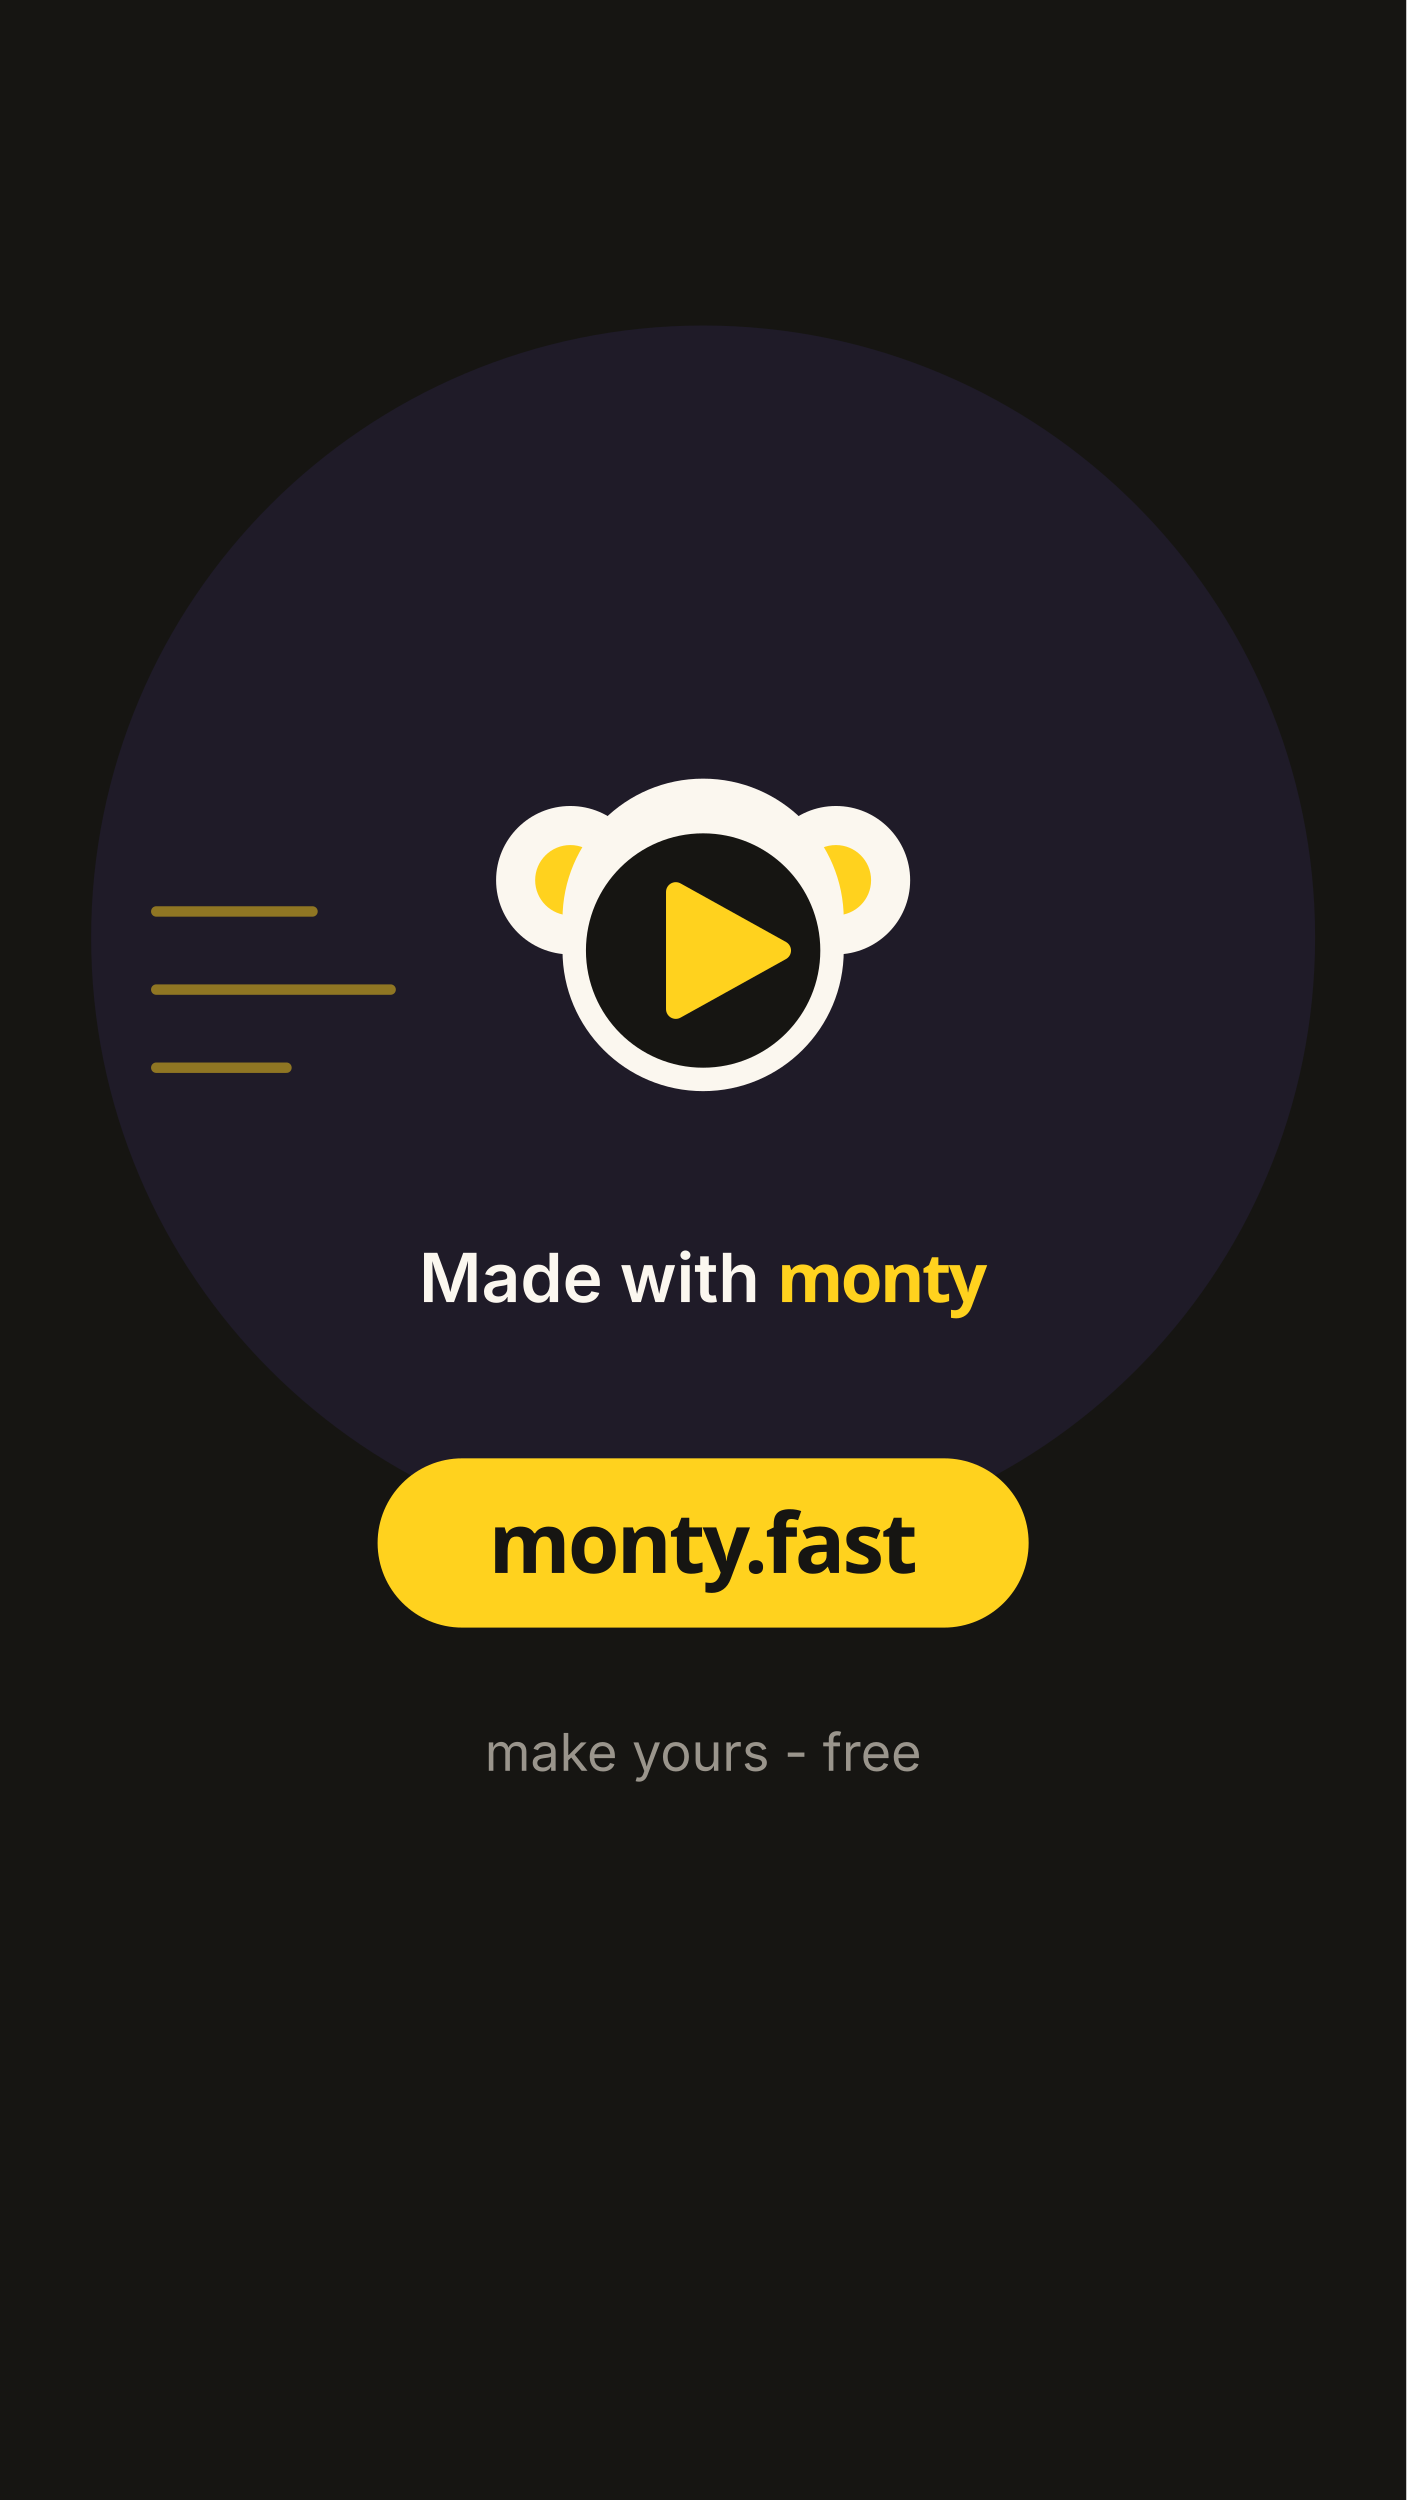
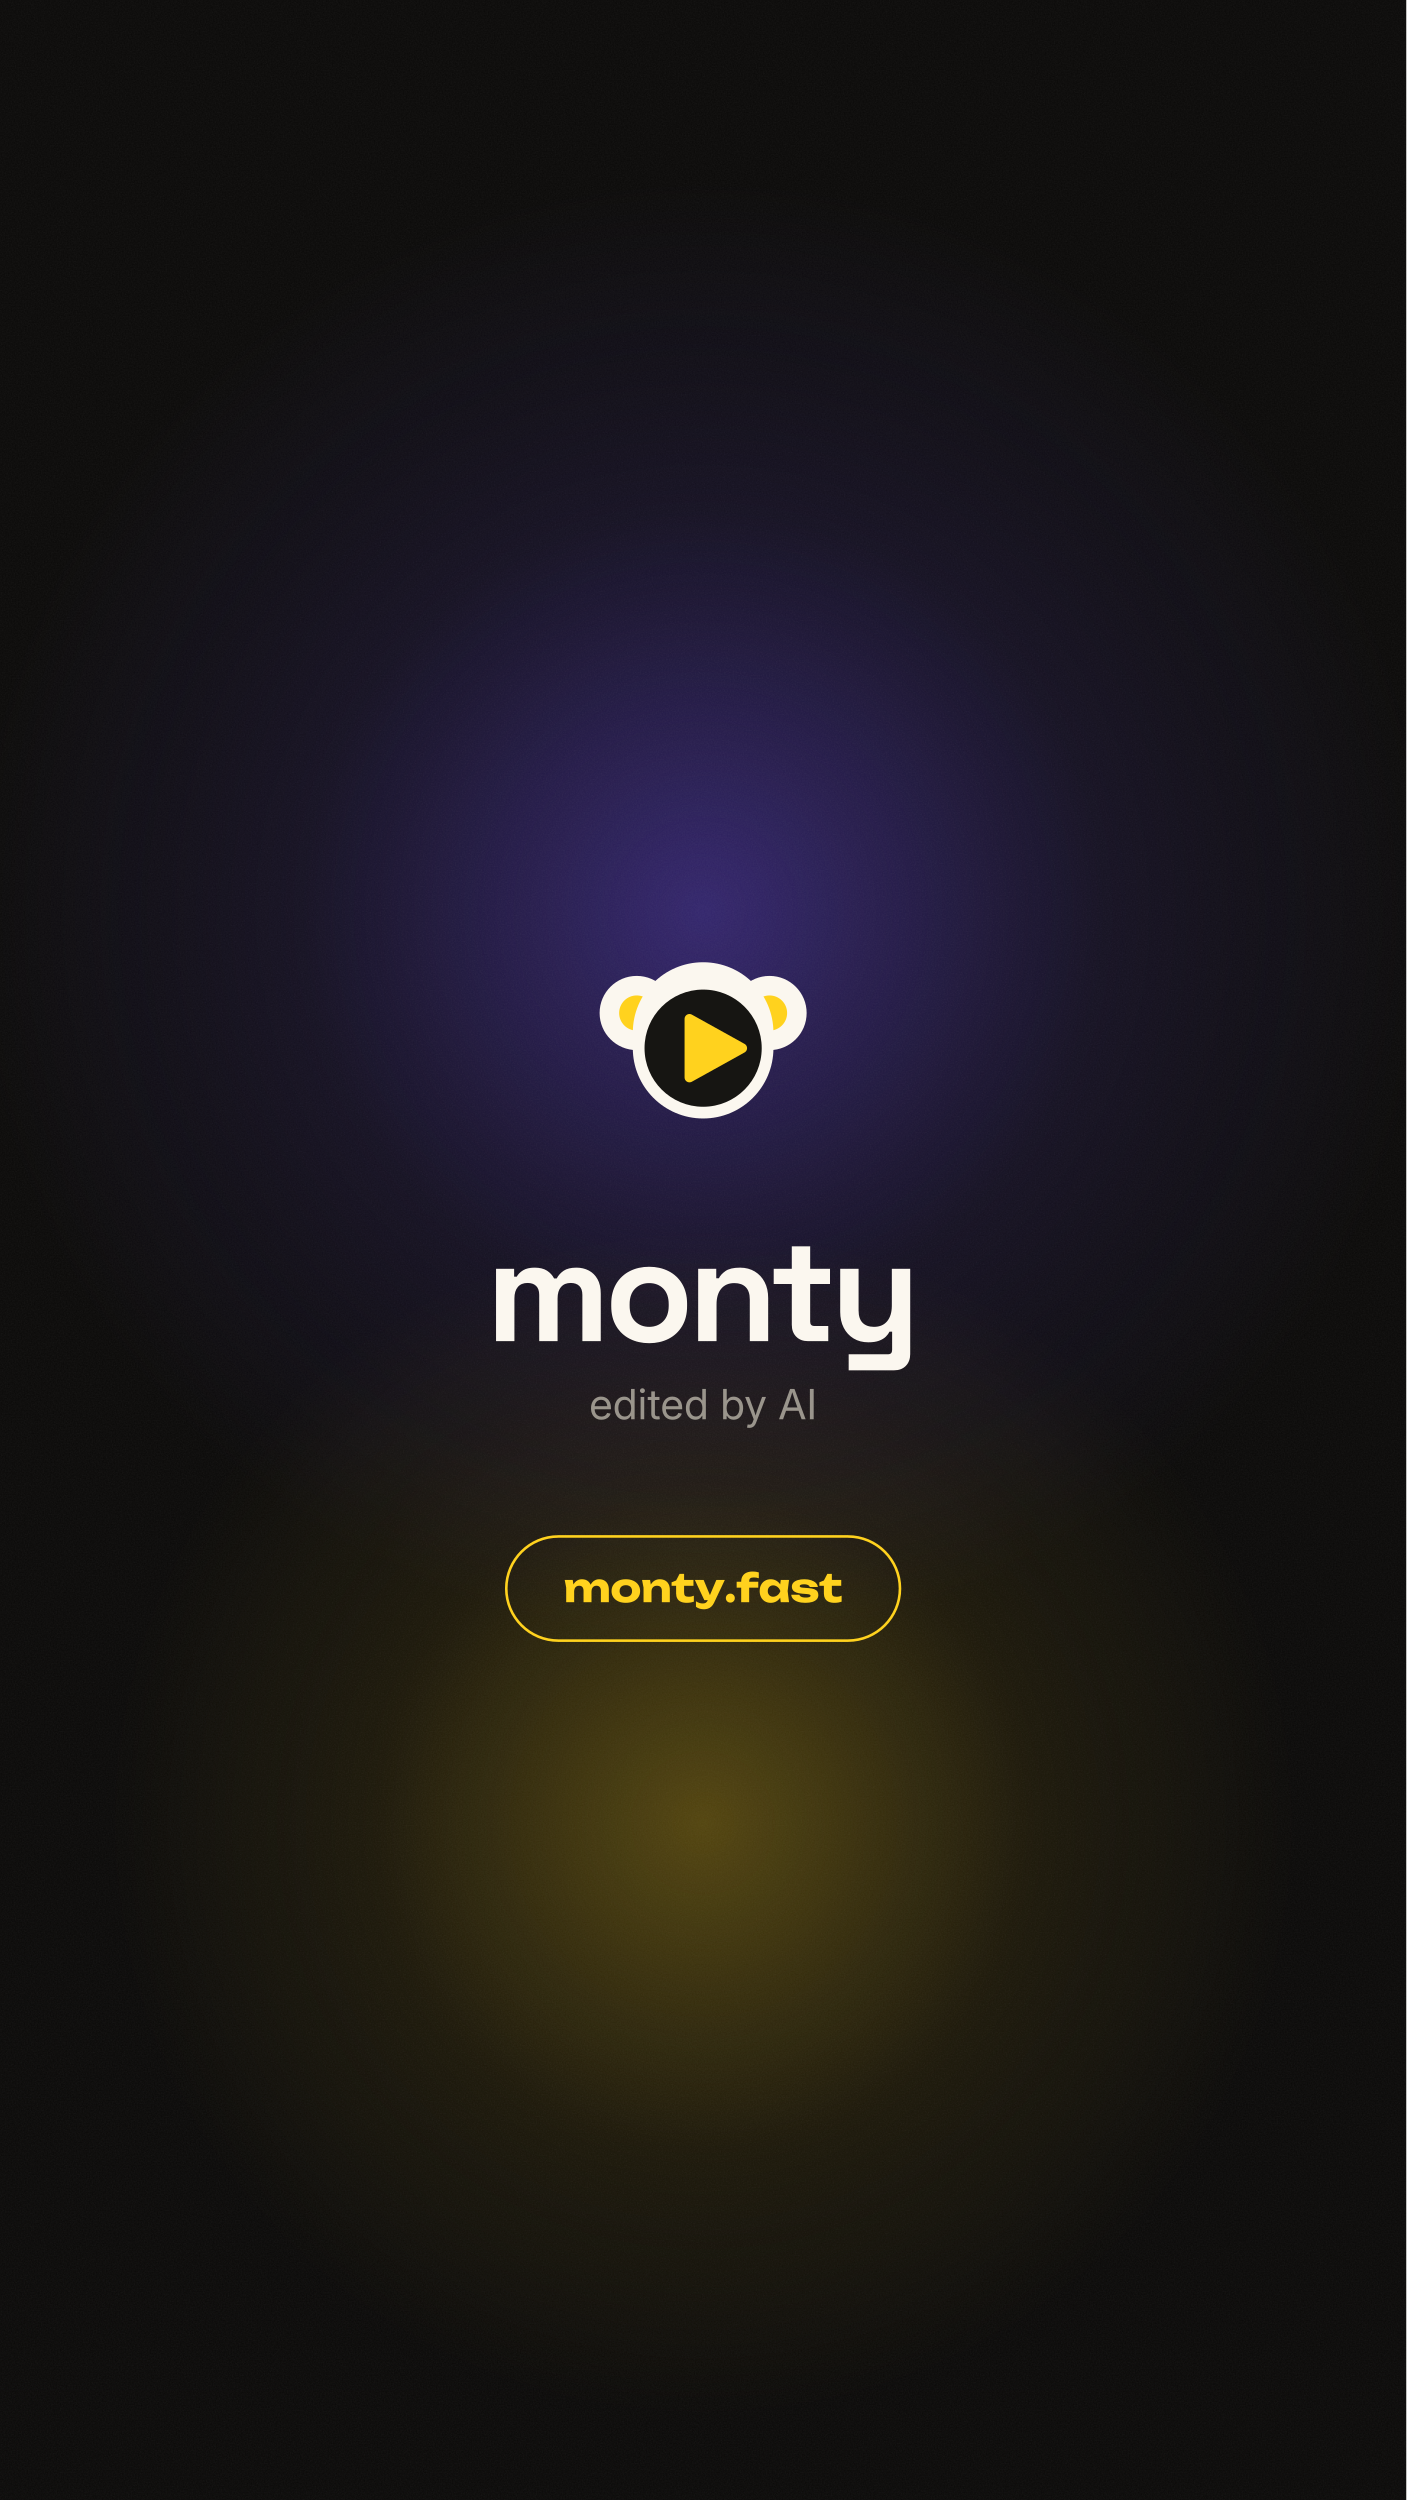
- <svg xmlns="http://www.w3.org/2000/svg" width="1080" height="1920" viewBox="0 0 1080 1920">
-   <rect width="1080" height="1920" fill="#161512" />
-   <circle cx="540" cy="720" r="470" fill="#6C4DF6" opacity="0.10" />
-   <g stroke="#FFD21E" stroke-width="8" opacity="0.5" stroke-linecap="round">
-     <line x1="120" y1="700" x2="240" y2="700" />
-     <line x1="120" y1="760" x2="300" y2="760" />
-     <line x1="120" y1="820" x2="220" y2="820" />
-   </g>
-   <g transform="translate(348,520) scale(3)">
+ <svg xmlns="http://www.w3.org/2000/svg" width="1080" height="1920" viewBox="0 0 1080 1920" role="img" aria-label="Monty">
+   <defs>
+     <filter id="grain" x="0" y="0" width="100%" height="100%">
+       <feTurbulence type="fractalNoise" baseFrequency="0.9" numOctaves="3" seed="7" result="n" />
+       <feColorMatrix in="n" type="saturate" values="0" />
+     </filter>
+     <filter id="drop" x="-40%" y="-40%" width="180%" height="200%">
+       <feDropShadow dx="0" dy="10" stdDeviation="16" flood-color="#000000" flood-opacity="0.45" />
+     </filter>
+     <filter id="dropSoft" x="-40%" y="-40%" width="180%" height="200%">
+       <feDropShadow dx="0" dy="6" stdDeviation="9" flood-color="#000000" flood-opacity="0.22" />
+     </filter>
+     <linearGradient id="screenGrad" x1="0" y1="0" x2="1" y2="1">
+       <stop offset="0" stop-color="#2A1E5C" />
+       <stop offset="0.5" stop-color="#161512" />
+       <stop offset="1" stop-color="#0B0A09" />
+     </linearGradient>
+     <linearGradient id="neonGrad" x1="0" y1="0" x2="1" y2="0">
+       <stop offset="0" stop-color="#6C4DF6" />
+       <stop offset="1" stop-color="#FFD21E" />
+     </linearGradient>
+     <radialGradient id="gBanana">
+       <stop offset="0" stop-color="#FFD21E" stop-opacity="0.85" />
+       <stop offset="0.55" stop-color="#FFD21E" stop-opacity="0.22" />
+       <stop offset="1" stop-color="#FFD21E" stop-opacity="0" />
+     </radialGradient>
+     <radialGradient id="gViolet">
+       <stop offset="0" stop-color="#6C4DF6" stop-opacity="0.85" />
+       <stop offset="0.55" stop-color="#6C4DF6" stop-opacity="0.22" />
+       <stop offset="1" stop-color="#6C4DF6" stop-opacity="0" />
+     </radialGradient>
+   </defs>
+   <rect width="1080" height="1920" fill="#0B0A09" />
+   <circle cx="540" cy="700" r="560" fill="url(#gViolet)" opacity="0.5" />
+   <circle cx="540" cy="1400" r="460" fill="url(#gBanana)" opacity="0.35" />
+   <rect width="1080" height="1920" filter="url(#grain)" opacity="0.055" />
+   <g transform="translate(444,700) scale(1.5)">
    <circle cx="30" cy="52" r="19" fill="#FBF7EF" />
    <circle cx="98" cy="52" r="19" fill="#FBF7EF" />
    <circle cx="30" cy="52" r="9" fill="#FFD21E" />
    <circle cx="98" cy="52" r="9" fill="#FFD21E" />
    <rect x="28" y="26" width="72" height="80" rx="36" fill="#FBF7EF" />
    <circle cx="64" cy="70" r="30" fill="#161512" />
    <path d="M57 55 L57 85 L84 70 Z" fill="#FFD21E" stroke="#FFD21E" stroke-width="5" stroke-linejoin="round" />
  </g>
-   <text x="540" y="1000" text-anchor="middle" font-family="Inter, sans-serif" font-size="52" font-weight="600" fill="#FBF7EF">Made with <tspan font-family="'Space Grotesk', sans-serif" font-weight="700" fill="#FFD21E" letter-spacing="-2">monty</tspan>
-   </text>
-   <rect x="290" y="1120" width="500" height="130" rx="65" fill="#FFD21E" />
-   <text x="540" y="1208" text-anchor="middle" font-family="'Space Grotesk', sans-serif" font-size="64" font-weight="700" fill="#161512" letter-spacing="-2">monty.fast</text>
-   <text x="540" y="1360" text-anchor="middle" font-family="Inter, sans-serif" font-size="40" fill="#9A958C">make yours - free</text>
+   <path d="M395.07 1030L380.96 1030L380.96 974.45L394.85 974.45L394.85 980.5L396.86 980.5Q398.32 977.7 401.68 975.62Q405.04 973.55 410.53 973.55L410.53 973.55Q416.46 973.55 420.05 975.85Q423.63 978.14 425.54 981.84L425.54 981.84L427.55 981.84Q429.46 978.26 432.93 975.9Q436.4 973.55 442.78 973.55L442.78 973.55Q447.94 973.55 452.14 975.74Q456.34 977.92 458.86 982.34Q461.38 986.77 461.38 993.49L461.38 993.49L461.38 1030L447.26 1030L447.26 994.5Q447.26 989.9 444.91 987.61Q442.56 985.31 438.3 985.31L438.3 985.31Q433.49 985.31 430.86 988.39Q428.22 991.47 428.22 997.18L428.22 997.18L428.22 1030L414.11 1030L414.11 994.5Q414.11 989.9 411.76 987.61Q409.41 985.31 405.15 985.31L405.15 985.31Q400.34 985.31 397.7 988.39Q395.07 991.47 395.07 997.18L395.07 997.18L395.07 1030M498.56 1031.57L498.56 1031.57Q490.27 1031.57 483.66 1028.21Q477.06 1024.85 473.25 1018.46Q469.44 1012.08 469.44 1003.12L469.44 1003.12L469.44 1001.33Q469.44 992.37 473.25 985.98Q477.06 979.6 483.66 976.24Q490.27 972.88 498.56 972.88L498.56 972.88Q506.85 972.88 513.46 976.24Q520.06 979.6 523.87 985.98Q527.68 992.37 527.68 1001.33L527.68 1001.33L527.68 1003.12Q527.68 1012.08 523.87 1018.46Q520.06 1024.85 513.46 1028.21Q506.85 1031.57 498.56 1031.57M498.56 1019.02L498.56 1019.02Q505.06 1019.02 509.31 1014.82Q513.57 1010.62 513.57 1002.78L513.57 1002.78L513.57 1001.66Q513.57 993.82 509.37 989.62Q505.17 985.42 498.56 985.42L498.56 985.42Q492.06 985.42 487.81 989.62Q483.55 993.82 483.55 1001.66L483.55 1001.66L483.55 1002.78Q483.55 1010.62 487.81 1014.82Q492.06 1019.02 498.56 1019.02M550.3 1030L536.19 1030L536.19 974.45L550.08 974.45L550.08 981.73L552.1 981.73Q553.44 978.82 557.14 976.18Q560.83 973.55 568.34 973.55L568.34 973.55Q574.83 973.55 579.7 976.52Q584.58 979.49 587.26 984.7Q589.95 989.9 589.95 996.85L589.95 996.85L589.95 1030L575.84 1030L575.84 997.97Q575.84 991.7 572.76 988.56Q569.68 985.42 563.97 985.42L563.97 985.42Q557.47 985.42 553.89 989.74Q550.3 994.05 550.3 1001.78L550.3 1001.78L550.3 1030M636.1 1030L620.42 1030Q614.93 1030 611.51 1026.58Q608.1 1023.17 608.1 1017.46L608.1 1017.46L608.1 986.1L594.21 986.1L594.21 974.45L608.1 974.45L608.1 957.2L622.21 957.2L622.21 974.45L637.44 974.45L637.44 986.1L622.21 986.1L622.21 1014.99Q622.21 1018.35 625.34 1018.35L625.34 1018.35L636.1 1018.35L636.1 1030M686.72 1052.4L651.78 1052.4L651.78 1040.08L682.02 1040.08Q685.15 1040.08 685.15 1036.72L685.15 1036.72L685.15 1022.72L683.14 1022.72Q682.24 1024.62 680.34 1026.53Q678.43 1028.43 675.18 1029.66Q671.94 1030.9 666.9 1030.9L666.9 1030.9Q660.4 1030.9 655.53 1027.93Q650.66 1024.96 647.97 1019.7Q645.28 1014.43 645.28 1007.6L645.28 1007.6L645.28 974.45L659.39 974.45L659.39 1006.48Q659.39 1012.75 662.47 1015.89Q665.55 1019.02 671.26 1019.02L671.26 1019.02Q677.76 1019.02 681.34 1014.71Q684.93 1010.4 684.93 1002.67L684.93 1002.67L684.93 974.45L699.04 974.45L699.04 1039.86Q699.04 1045.57 695.68 1048.98Q692.32 1052.4 686.72 1052.4L686.72 1052.4" fill="#FBF7EF" />
+   <path d="M461.91 1090.38L461.91 1090.38Q459.41 1090.38 457.63 1089.26Q455.84 1088.14 454.87 1086.15Q453.9 1084.16 453.9 1081.53L453.9 1081.53Q453.9 1078.91 454.87 1076.89Q455.84 1074.88 457.58 1073.73Q459.32 1072.58 461.63 1072.58L461.63 1072.58Q463.13 1072.58 464.49 1073.09Q465.85 1073.61 466.91 1074.68Q467.98 1075.75 468.59 1077.39Q469.21 1079.03 469.21 1081.3L469.21 1081.3L469.21 1082.31L455.65 1082.31L455.65 1079.97L467.7 1079.97L466.45 1080.83Q466.45 1079.11 465.88 1077.8Q465.32 1076.5 464.25 1075.77Q463.18 1075.05 461.63 1075.05L461.63 1075.05Q460.09 1075.05 458.98 1075.79Q457.87 1076.53 457.27 1077.77Q456.68 1079.02 456.68 1080.52L456.68 1080.52L456.68 1081.95Q456.68 1083.81 457.32 1085.15Q457.96 1086.48 459.14 1087.2Q460.32 1087.91 461.93 1087.91L461.93 1087.91Q463.01 1087.91 463.87 1087.59Q464.73 1087.27 465.33 1086.65Q465.93 1086.03 466.23 1085.14L466.23 1085.14L468.93 1085.64Q468.55 1087.05 467.58 1088.11Q466.6 1089.17 465.16 1089.77Q463.71 1090.38 461.91 1090.38M479.37 1090.36L479.37 1090.36Q477.21 1090.36 475.55 1089.26Q473.9 1088.16 472.98 1086.16Q472.05 1084.16 472.05 1081.45L472.05 1081.45Q472.05 1078.77 472.98 1076.77Q473.91 1074.78 475.57 1073.7Q477.23 1072.61 479.38 1072.61L479.38 1072.61Q480.88 1072.61 481.88 1073.09Q482.87 1073.56 483.49 1074.23Q484.12 1074.91 484.48 1075.53L484.48 1075.53L484.63 1075.53L484.63 1066.72L487.4 1066.72L487.4 1090L484.71 1090L484.71 1087.36L484.49 1087.36Q484.12 1088 483.48 1088.7Q482.84 1089.39 481.84 1089.88Q480.85 1090.36 479.37 1090.36M479.79 1087.88L479.79 1087.88Q481.37 1087.88 482.47 1087.06Q483.57 1086.25 484.15 1084.8Q484.73 1083.34 484.73 1081.44L484.73 1081.44Q484.73 1079.52 484.16 1078.09Q483.59 1076.67 482.48 1075.88Q481.37 1075.08 479.79 1075.08L479.79 1075.08Q478.21 1075.08 477.11 1075.88Q476.01 1076.69 475.44 1078.12Q474.87 1079.55 474.87 1081.44L474.87 1081.44Q474.87 1083.33 475.45 1084.78Q476.02 1086.23 477.13 1087.05Q478.23 1087.88 479.79 1087.88M494.76 1090L491.99 1090L491.99 1072.86L494.76 1072.86L494.76 1090M493.38 1069.88L493.38 1069.88Q492.6 1069.88 492.04 1069.34Q491.48 1068.8 491.48 1068.03L491.48 1068.03Q491.48 1067.27 492.04 1066.73Q492.6 1066.19 493.38 1066.19L493.38 1066.19Q494.18 1066.19 494.74 1066.73Q495.3 1067.27 495.3 1068.03L495.3 1068.03Q495.3 1068.8 494.74 1069.34Q494.18 1069.88 493.38 1069.88M497.45 1072.86L506.45 1072.86L506.45 1075.22L497.45 1075.22L497.45 1072.86M500.18 1085.89L500.18 1068.58L502.95 1068.58L502.95 1085.64Q502.95 1086.75 503.39 1087.23Q503.84 1087.72 504.91 1087.72L504.91 1087.72Q505.21 1087.72 505.63 1087.68Q506.04 1087.64 506.38 1087.59L506.38 1087.59L506.77 1089.94Q506.35 1090.05 505.82 1090.09Q505.29 1090.14 504.79 1090.14L504.79 1090.14Q502.57 1090.14 501.38 1089.04Q500.18 1087.94 500.18 1085.89L500.18 1085.89M516.62 1090.38L516.62 1090.38Q514.12 1090.38 512.33 1089.26Q510.54 1088.14 509.57 1086.15Q508.6 1084.16 508.6 1081.53L508.6 1081.53Q508.6 1078.91 509.57 1076.89Q510.54 1074.88 512.28 1073.73Q514.02 1072.58 516.34 1072.58L516.34 1072.58Q517.84 1072.58 519.2 1073.09Q520.55 1073.61 521.62 1074.68Q522.68 1075.75 523.3 1077.39Q523.91 1079.03 523.91 1081.3L523.91 1081.3L523.91 1082.31L510.35 1082.31L510.35 1079.97L522.4 1079.97L521.15 1080.83Q521.15 1079.11 520.59 1077.8Q520.02 1076.5 518.95 1075.77Q517.88 1075.05 516.34 1075.05L516.34 1075.05Q514.79 1075.05 513.68 1075.79Q512.57 1076.53 511.98 1077.77Q511.38 1079.02 511.38 1080.52L511.38 1080.52L511.38 1081.95Q511.38 1083.81 512.02 1085.15Q512.66 1086.48 513.84 1087.2Q515.02 1087.91 516.63 1087.91L516.63 1087.91Q517.71 1087.91 518.57 1087.59Q519.43 1087.27 520.03 1086.65Q520.63 1086.03 520.93 1085.14L520.93 1085.14L523.63 1085.64Q523.26 1087.05 522.28 1088.11Q521.3 1089.17 519.86 1089.77Q518.41 1090.38 516.62 1090.38M534.07 1090.36L534.07 1090.36Q531.91 1090.36 530.26 1089.26Q528.6 1088.16 527.68 1086.16Q526.76 1084.16 526.76 1081.45L526.76 1081.45Q526.76 1078.77 527.69 1076.77Q528.62 1074.78 530.27 1073.7Q531.93 1072.61 534.09 1072.61L534.09 1072.61Q535.59 1072.61 536.58 1073.09Q537.57 1073.56 538.2 1074.23Q538.82 1074.91 539.18 1075.53L539.18 1075.53L539.34 1075.53L539.34 1066.72L542.1 1066.72L542.1 1090L539.41 1090L539.41 1087.36L539.2 1087.36Q538.82 1088 538.18 1088.7Q537.54 1089.39 536.55 1089.88Q535.55 1090.36 534.07 1090.36M534.49 1087.88L534.49 1087.88Q536.07 1087.88 537.17 1087.06Q538.27 1086.25 538.85 1084.8Q539.43 1083.34 539.43 1081.44L539.43 1081.44Q539.43 1079.52 538.86 1078.09Q538.29 1076.67 537.18 1075.88Q536.07 1075.08 534.49 1075.08L534.49 1075.08Q532.91 1075.08 531.81 1075.88Q530.71 1076.69 530.14 1078.12Q529.57 1079.55 529.57 1081.44L529.57 1081.44Q529.57 1083.33 530.15 1084.78Q530.73 1086.23 531.83 1087.05Q532.93 1087.88 534.49 1087.88M563.4 1090.36L563.4 1090.36Q561.93 1090.36 560.93 1089.88Q559.93 1089.39 559.3 1088.7Q558.66 1088 558.27 1087.36L558.27 1087.36L558.05 1087.36L558.05 1090L555.37 1090L555.37 1066.72L558.13 1066.72L558.13 1075.53L558.29 1075.53Q558.66 1074.91 559.28 1074.23Q559.9 1073.56 560.9 1073.09Q561.9 1072.61 563.38 1072.61L563.38 1072.61Q565.55 1072.61 567.2 1073.7Q568.85 1074.78 569.78 1076.77Q570.71 1078.77 570.71 1081.45L570.71 1081.45Q570.71 1084.16 569.79 1086.16Q568.87 1088.16 567.22 1089.26Q565.57 1090.36 563.4 1090.36M562.98 1087.88L562.98 1087.88Q564.55 1087.88 565.65 1087.05Q566.74 1086.23 567.32 1084.78Q567.9 1083.33 567.9 1081.44L567.9 1081.44Q567.9 1079.55 567.33 1078.12Q566.76 1076.69 565.66 1075.88Q564.55 1075.08 562.98 1075.08L562.98 1075.08Q561.4 1075.08 560.29 1075.88Q559.18 1076.67 558.61 1078.09Q558.04 1079.52 558.04 1081.44L558.04 1081.44Q558.04 1083.34 558.62 1084.8Q559.2 1086.25 560.3 1087.06Q561.41 1087.88 562.98 1087.88M573.7 1096.39L573.7 1096.39L574.18 1093.98L574.91 1094.05Q575.66 1094.19 576.27 1094.05Q576.87 1093.91 577.35 1093.37Q577.84 1092.83 578.2 1091.77L578.2 1091.77L578.84 1090.02L572.26 1072.86L575.27 1072.86L578.93 1082.92Q579.48 1084.41 579.89 1085.87Q580.3 1087.33 580.74 1088.72L580.74 1088.72L579.82 1088.72Q580.24 1087.33 580.66 1085.86Q581.09 1084.39 581.62 1082.92L581.62 1082.92L585.29 1072.86L588.27 1072.86L580.62 1092.77Q580.12 1094.06 579.4 1094.91Q578.68 1095.77 577.73 1096.19Q576.79 1096.61 575.62 1096.61L575.62 1096.61Q574.98 1096.61 574.48 1096.54Q573.98 1096.47 573.7 1096.39M601.4 1090L598.3 1090L606.8 1066.72L610.16 1066.72L618.71 1090L615.62 1090L610.7 1076.11Q610.24 1074.8 609.64 1072.92Q609.04 1071.05 608.15 1068.11L608.15 1068.11L608.8 1068.11Q607.93 1071.08 607.32 1072.97Q606.71 1074.86 606.27 1076.11L606.27 1076.11L601.4 1090M614.4 1083.48L602.62 1083.48L602.62 1080.92L614.4 1080.92L614.4 1083.48M621.99 1066.72L624.91 1066.72L624.91 1090L621.99 1090L621.99 1066.72" fill="#9A958C" />
+   <g transform="translate(388.825,1180)">
+     <rect width="302.35" height="80" rx="40" fill="none" stroke="#FFD21E" stroke-width="2" />
+     <path d="M46.01 39.28L44.87 33.37L51.02 33.37L52.13 40.21L52.13 50.5L46.01 50.5L46.01 39.28M58.04 32.86L58.04 32.86Q60.41 32.86 62.06 33.85Q63.71 34.84 64.58 36.64Q65.45 38.44 65.45 40.9L65.45 40.9L65.45 50.5L59.33 50.5L59.33 41.8Q59.33 39.88 58.46 38.86Q57.59 37.84 55.94 37.84L55.94 37.84Q54.77 37.84 53.92 38.38Q53.06 38.92 52.6 39.91Q52.13 40.9 52.13 42.25L52.13 42.25L50.24 41.26Q50.6 38.53 51.71 36.66Q52.82 34.78 54.46 33.82Q56.09 32.86 58.04 32.86M71.33 32.86L71.33 32.86Q73.7 32.86 75.36 33.85Q77.03 34.84 77.9 36.64Q78.77 38.44 78.77 40.9L78.77 40.9L78.77 50.5L72.65 50.5L72.65 41.8Q72.65 39.88 71.78 38.86Q70.91 37.84 69.26 37.84L69.26 37.84Q68.09 37.84 67.24 38.38Q66.38 38.92 65.91 39.91Q65.45 40.9 65.45 42.25L65.45 42.25L63.56 41.26Q63.92 38.53 65.02 36.66Q66.11 34.78 67.76 33.82Q69.41 32.86 71.33 32.86M91.82 50.98L91.82 50.98Q88.52 50.98 86.06 49.86Q83.6 48.73 82.22 46.68Q80.84 44.62 80.84 41.95L80.84 41.95Q80.84 39.22 82.22 37.18Q83.6 35.14 86.06 34Q88.52 32.86 91.82 32.86L91.82 32.86Q95.09 32.86 97.57 34Q100.04 35.14 101.42 37.18Q102.8 39.22 102.8 41.95L102.8 41.95Q102.8 44.62 101.42 46.68Q100.04 48.73 97.57 49.86Q95.09 50.98 91.82 50.98M91.82 46.45L91.82 46.45Q93.32 46.45 94.39 45.91Q95.45 45.37 96.02 44.35Q96.59 43.33 96.59 41.95L96.59 41.95Q96.59 40.51 96.02 39.51Q95.45 38.5 94.39 37.96Q93.32 37.42 91.82 37.42L91.82 37.42Q90.32 37.42 89.24 37.96Q88.16 38.5 87.59 39.51Q87.02 40.51 87.02 41.92L87.02 41.92Q87.02 43.33 87.59 44.35Q88.16 45.37 89.24 45.91Q90.32 46.45 91.82 46.45M105.41 39.28L104.27 33.37L110.42 33.37L111.53 40.21L111.53 50.5L105.41 50.5L105.41 39.28M117.83 32.86L117.83 32.86Q120.29 32.86 122.03 33.85Q123.77 34.84 124.69 36.64Q125.6 38.44 125.6 40.9L125.6 40.9L125.6 50.5L119.48 50.5L119.48 41.8Q119.48 39.88 118.51 38.86Q117.53 37.84 115.7 37.84L115.7 37.84Q114.44 37.84 113.5 38.38Q112.55 38.92 112.04 39.91Q111.53 40.9 111.53 42.25L111.53 42.25L109.64 41.26Q110 38.53 111.17 36.66Q112.34 34.78 114.05 33.82Q115.76 32.86 117.83 32.86M130.43 37.9L126.95 37.9L126.95 35.23L130.43 33.82L133.07 28.75L136.55 28.75L136.55 33.37L143.75 33.37L143.75 37.9L136.55 37.9L136.55 42.94Q136.55 44.8 137.3 45.55Q138.05 46.3 140.03 46.3L140.03 46.3Q141.29 46.3 142.27 46.08Q143.24 45.85 144.05 45.49L144.05 45.49L144.05 50.11Q143.15 50.44 141.68 50.71Q140.21 50.98 138.65 50.98L138.65 50.98Q135.8 50.98 133.99 50.11Q132.17 49.24 131.3 47.61Q130.43 45.97 130.43 43.78L130.43 43.78L130.43 37.9M151.88 55.93L151.88 55.93Q149.99 55.93 148.52 55.47Q147.05 55 145.67 54.04L145.67 54.04L145.67 49.78Q147.08 50.68 148.31 51.07Q149.54 51.46 151.01 51.46L151.01 51.46Q152.24 51.46 153.2 50.92Q154.16 50.38 154.76 48.94L154.76 48.94L161.33 33.37L167.84 33.37L159.62 50.83Q158.75 52.72 157.51 53.85Q156.26 54.97 154.82 55.45Q153.38 55.93 151.88 55.93M158 48.91L152.09 48.91L144.8 33.37L151.55 33.37L158 48.91M172.07 50.8L172.07 50.8Q171.11 50.8 170.32 50.35Q169.52 49.9 169.07 49.11Q168.62 48.31 168.62 47.35L168.62 47.35Q168.62 46.39 169.07 45.61Q169.52 44.83 170.32 44.37Q171.11 43.9 172.07 43.9L172.07 43.9Q173.06 43.9 173.84 44.37Q174.62 44.83 175.07 45.61Q175.52 46.39 175.52 47.35L175.52 47.35Q175.52 48.31 175.07 49.11Q174.62 49.9 173.84 50.35Q173.06 50.8 172.07 50.8M190.13 31.48L190.13 31.48Q188.12 31.48 187.33 32.19Q186.53 32.89 186.53 34.45L186.53 34.45L186.53 50.5L180.41 50.5L180.41 34.75Q180.41 32.26 181.43 30.51Q182.45 28.75 184.45 27.84Q186.44 26.92 189.38 26.92L189.38 26.92Q190.7 26.92 191.74 27.1Q192.77 27.28 193.94 27.61L193.94 27.61L193.94 32.11Q193.04 31.78 192.09 31.63Q191.15 31.48 190.13 31.48M193.52 39.31L176.93 39.31L176.93 34.78L193.52 34.78L193.52 39.31M217.16 50.5L210.8 50.5L210.02 44.32L210.83 41.95L210.02 39.58L210.8 33.37L217.16 33.37L216.08 41.92L217.16 50.5M212.24 41.95L212.24 41.95Q211.82 44.65 210.58 46.69Q209.33 48.73 207.43 49.86Q205.52 50.98 203.09 50.98L203.09 50.98Q200.57 50.98 198.67 49.86Q196.76 48.73 195.68 46.68Q194.6 44.62 194.6 41.95L194.6 41.95Q194.6 39.22 195.68 37.18Q196.76 35.14 198.67 34Q200.57 32.86 203.09 32.86L203.09 32.86Q205.52 32.86 207.43 33.99Q209.33 35.11 210.59 37.14Q211.85 39.16 212.24 41.95M200.81 41.95L200.81 41.95Q200.81 43.21 201.33 44.2Q201.86 45.19 202.79 45.75Q203.72 46.3 204.92 46.3L204.92 46.3Q206.18 46.3 207.29 45.75Q208.4 45.19 209.24 44.2Q210.08 43.21 210.5 41.95L210.5 41.95Q210.08 40.66 209.24 39.67Q208.4 38.68 207.29 38.11Q206.18 37.54 204.92 37.54L204.92 37.54Q203.72 37.54 202.79 38.11Q201.86 38.68 201.33 39.67Q200.81 40.66 200.81 41.95M239.66 44.92L239.66 44.92Q239.66 46.9 238.46 48.25Q237.26 49.6 235.04 50.29Q232.82 50.98 229.7 50.98L229.7 50.98Q226.49 50.98 224.08 50.2Q221.66 49.42 220.31 48.01Q218.96 46.6 218.87 44.74L218.87 44.74L225.08 44.74Q225.29 45.43 225.9 45.93Q226.52 46.42 227.54 46.68Q228.56 46.93 229.97 46.93L229.97 46.93Q231.8 46.93 232.74 46.57Q233.69 46.21 233.69 45.49L233.69 45.49Q233.69 44.92 232.97 44.64Q232.25 44.35 230.51 44.2L230.51 44.2L227.48 43.96Q224.45 43.75 222.66 43.05Q220.88 42.34 220.1 41.22Q219.32 40.09 219.32 38.65L219.32 38.65Q219.32 36.7 220.53 35.42Q221.75 34.15 223.93 33.5Q226.1 32.86 229.01 32.86L229.01 32.86Q231.89 32.86 234.14 33.61Q236.39 34.36 237.74 35.7Q239.09 37.03 239.3 38.83L239.3 38.83L233.09 38.83Q232.94 38.26 232.43 37.8Q231.92 37.33 231.02 37.03Q230.12 36.73 228.71 36.73L228.71 36.73Q227.06 36.73 226.21 37.09Q225.35 37.45 225.35 38.11L225.35 38.11Q225.35 38.62 225.87 38.92Q226.4 39.22 227.84 39.34L227.84 39.34L231.83 39.64Q234.8 39.82 236.51 40.5Q238.22 41.17 238.94 42.28Q239.66 43.39 239.66 44.92M243.92 37.9L240.44 37.9L240.44 35.23L243.92 33.82L246.56 28.75L250.04 28.75L250.04 33.37L257.24 33.37L257.24 37.9L250.04 37.9L250.04 42.94Q250.04 44.8 250.79 45.55Q251.54 46.3 253.52 46.3L253.52 46.3Q254.78 46.3 255.75 46.08Q256.73 45.85 257.54 45.49L257.54 45.49L257.54 50.11Q256.64 50.44 255.17 50.71Q253.7 50.98 252.14 50.98L252.14 50.98Q249.29 50.98 247.47 50.11Q245.66 49.24 244.79 47.61Q243.92 45.97 243.92 43.78L243.92 43.78L243.92 37.9" fill="#FFD21E" />
+   </g>
</svg>
